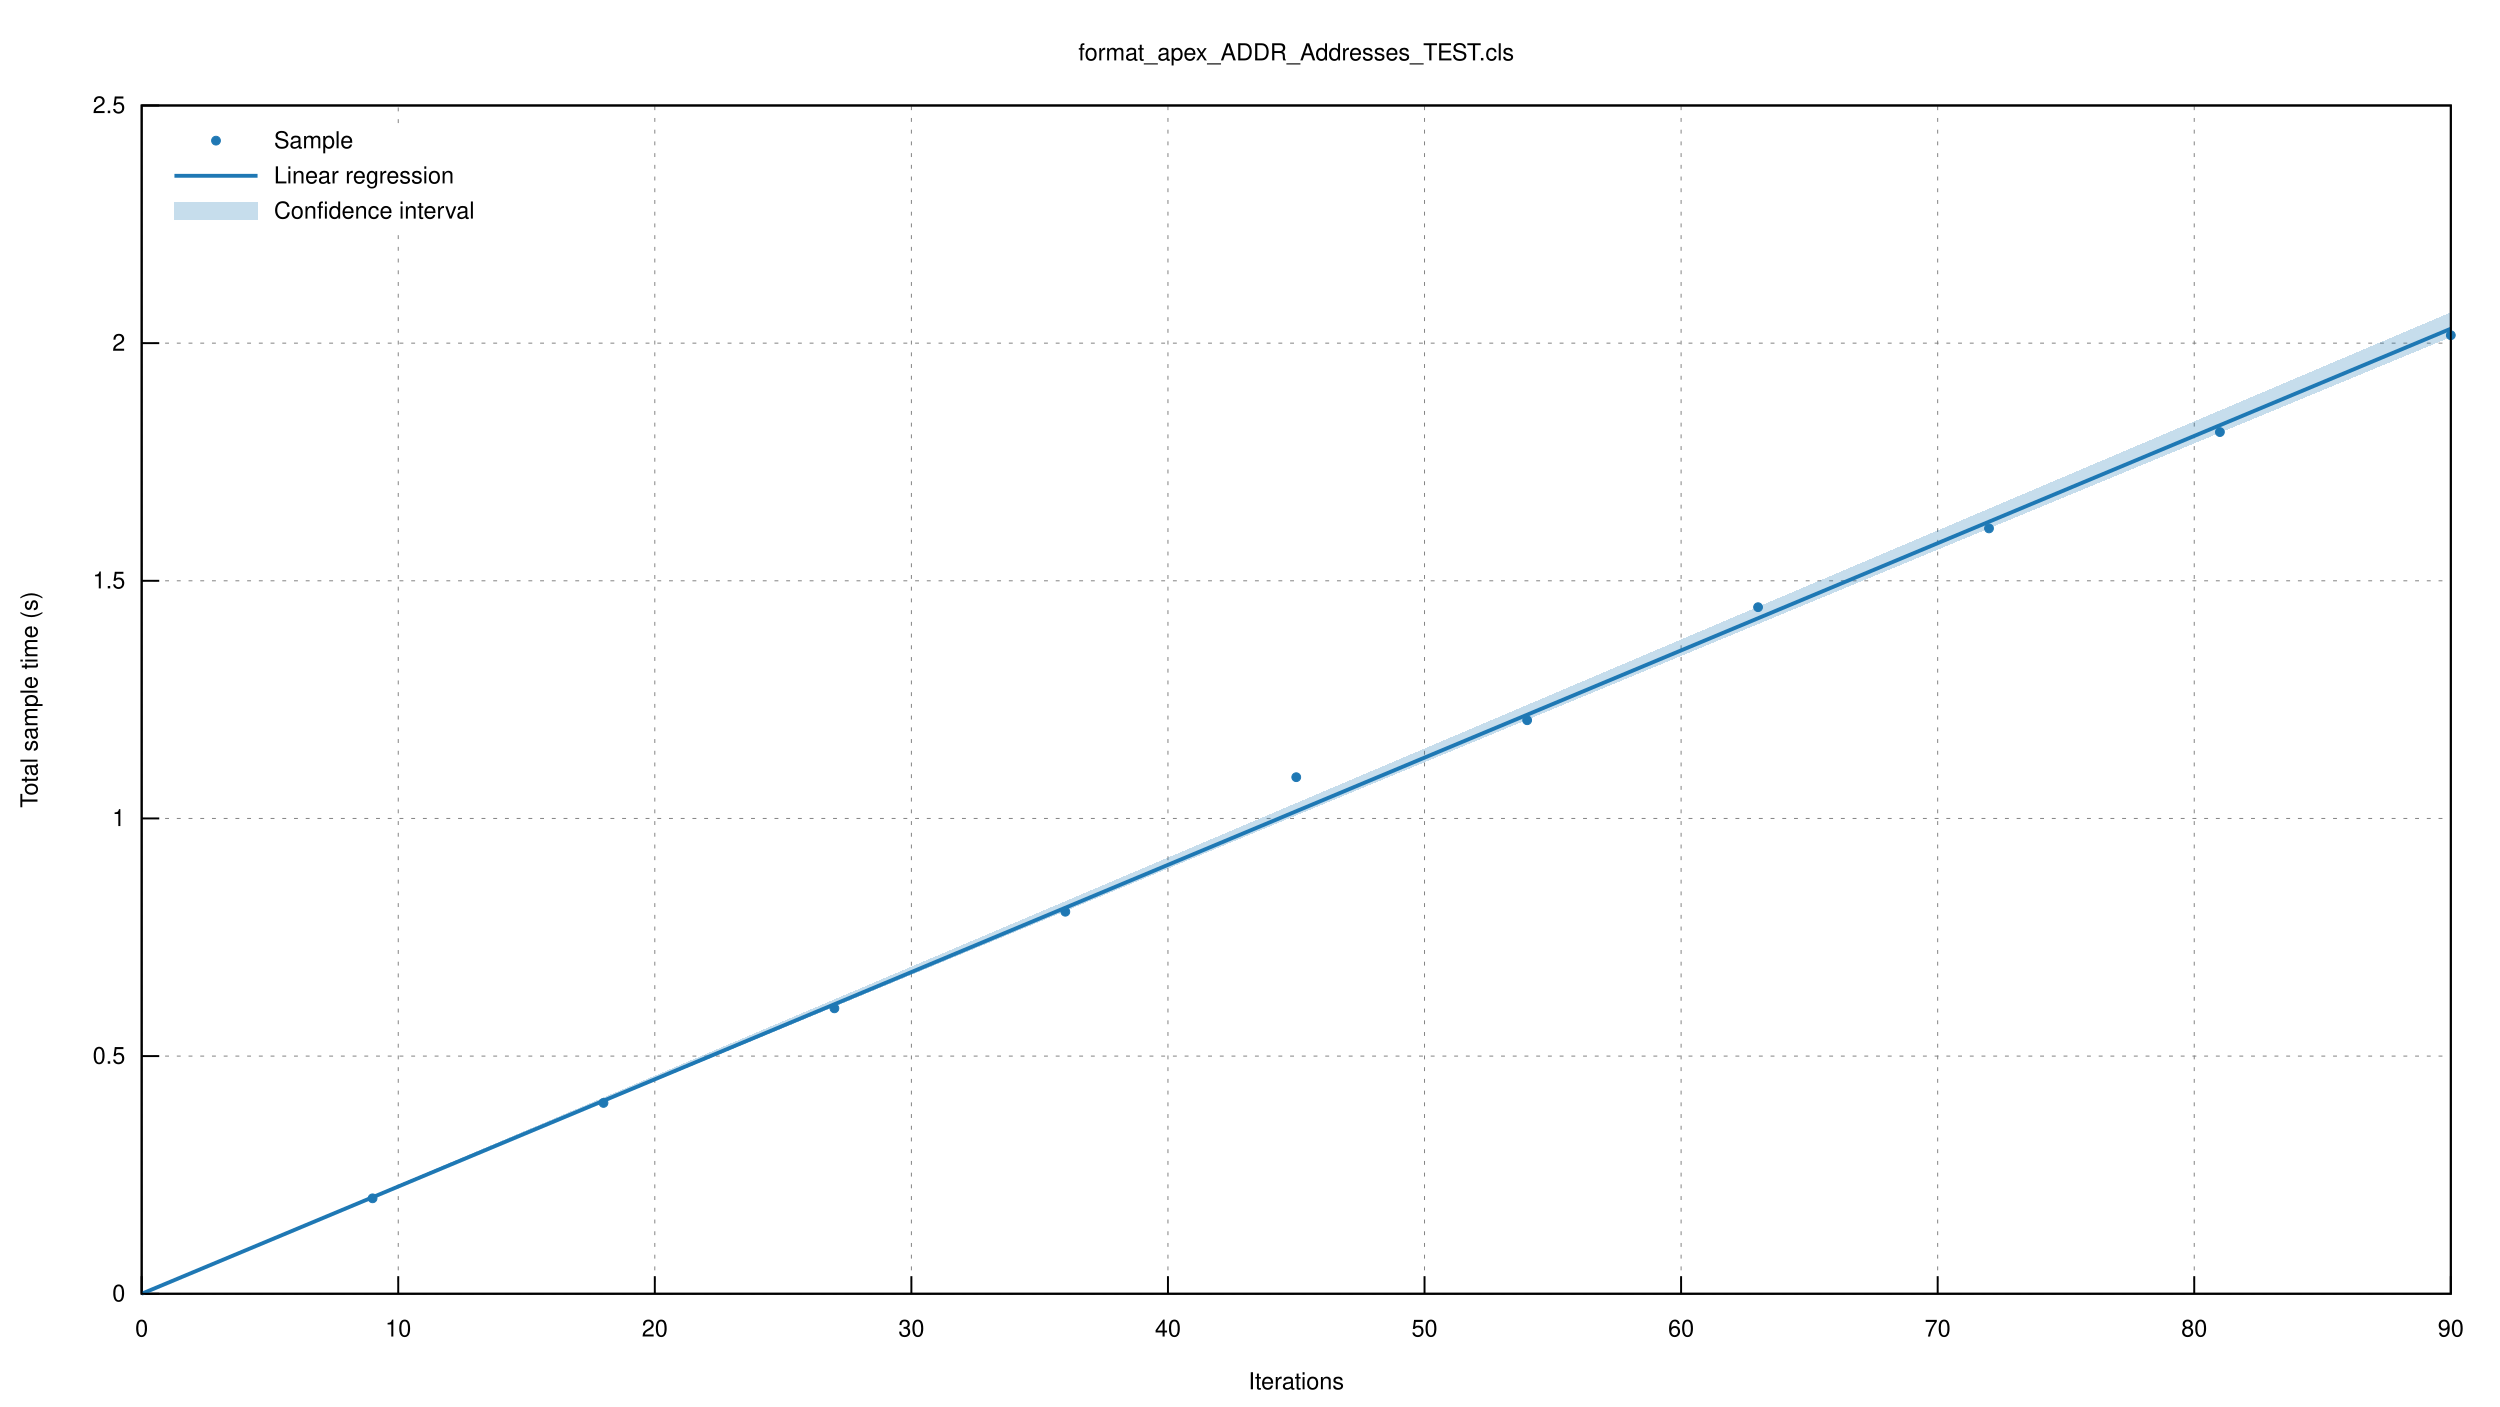
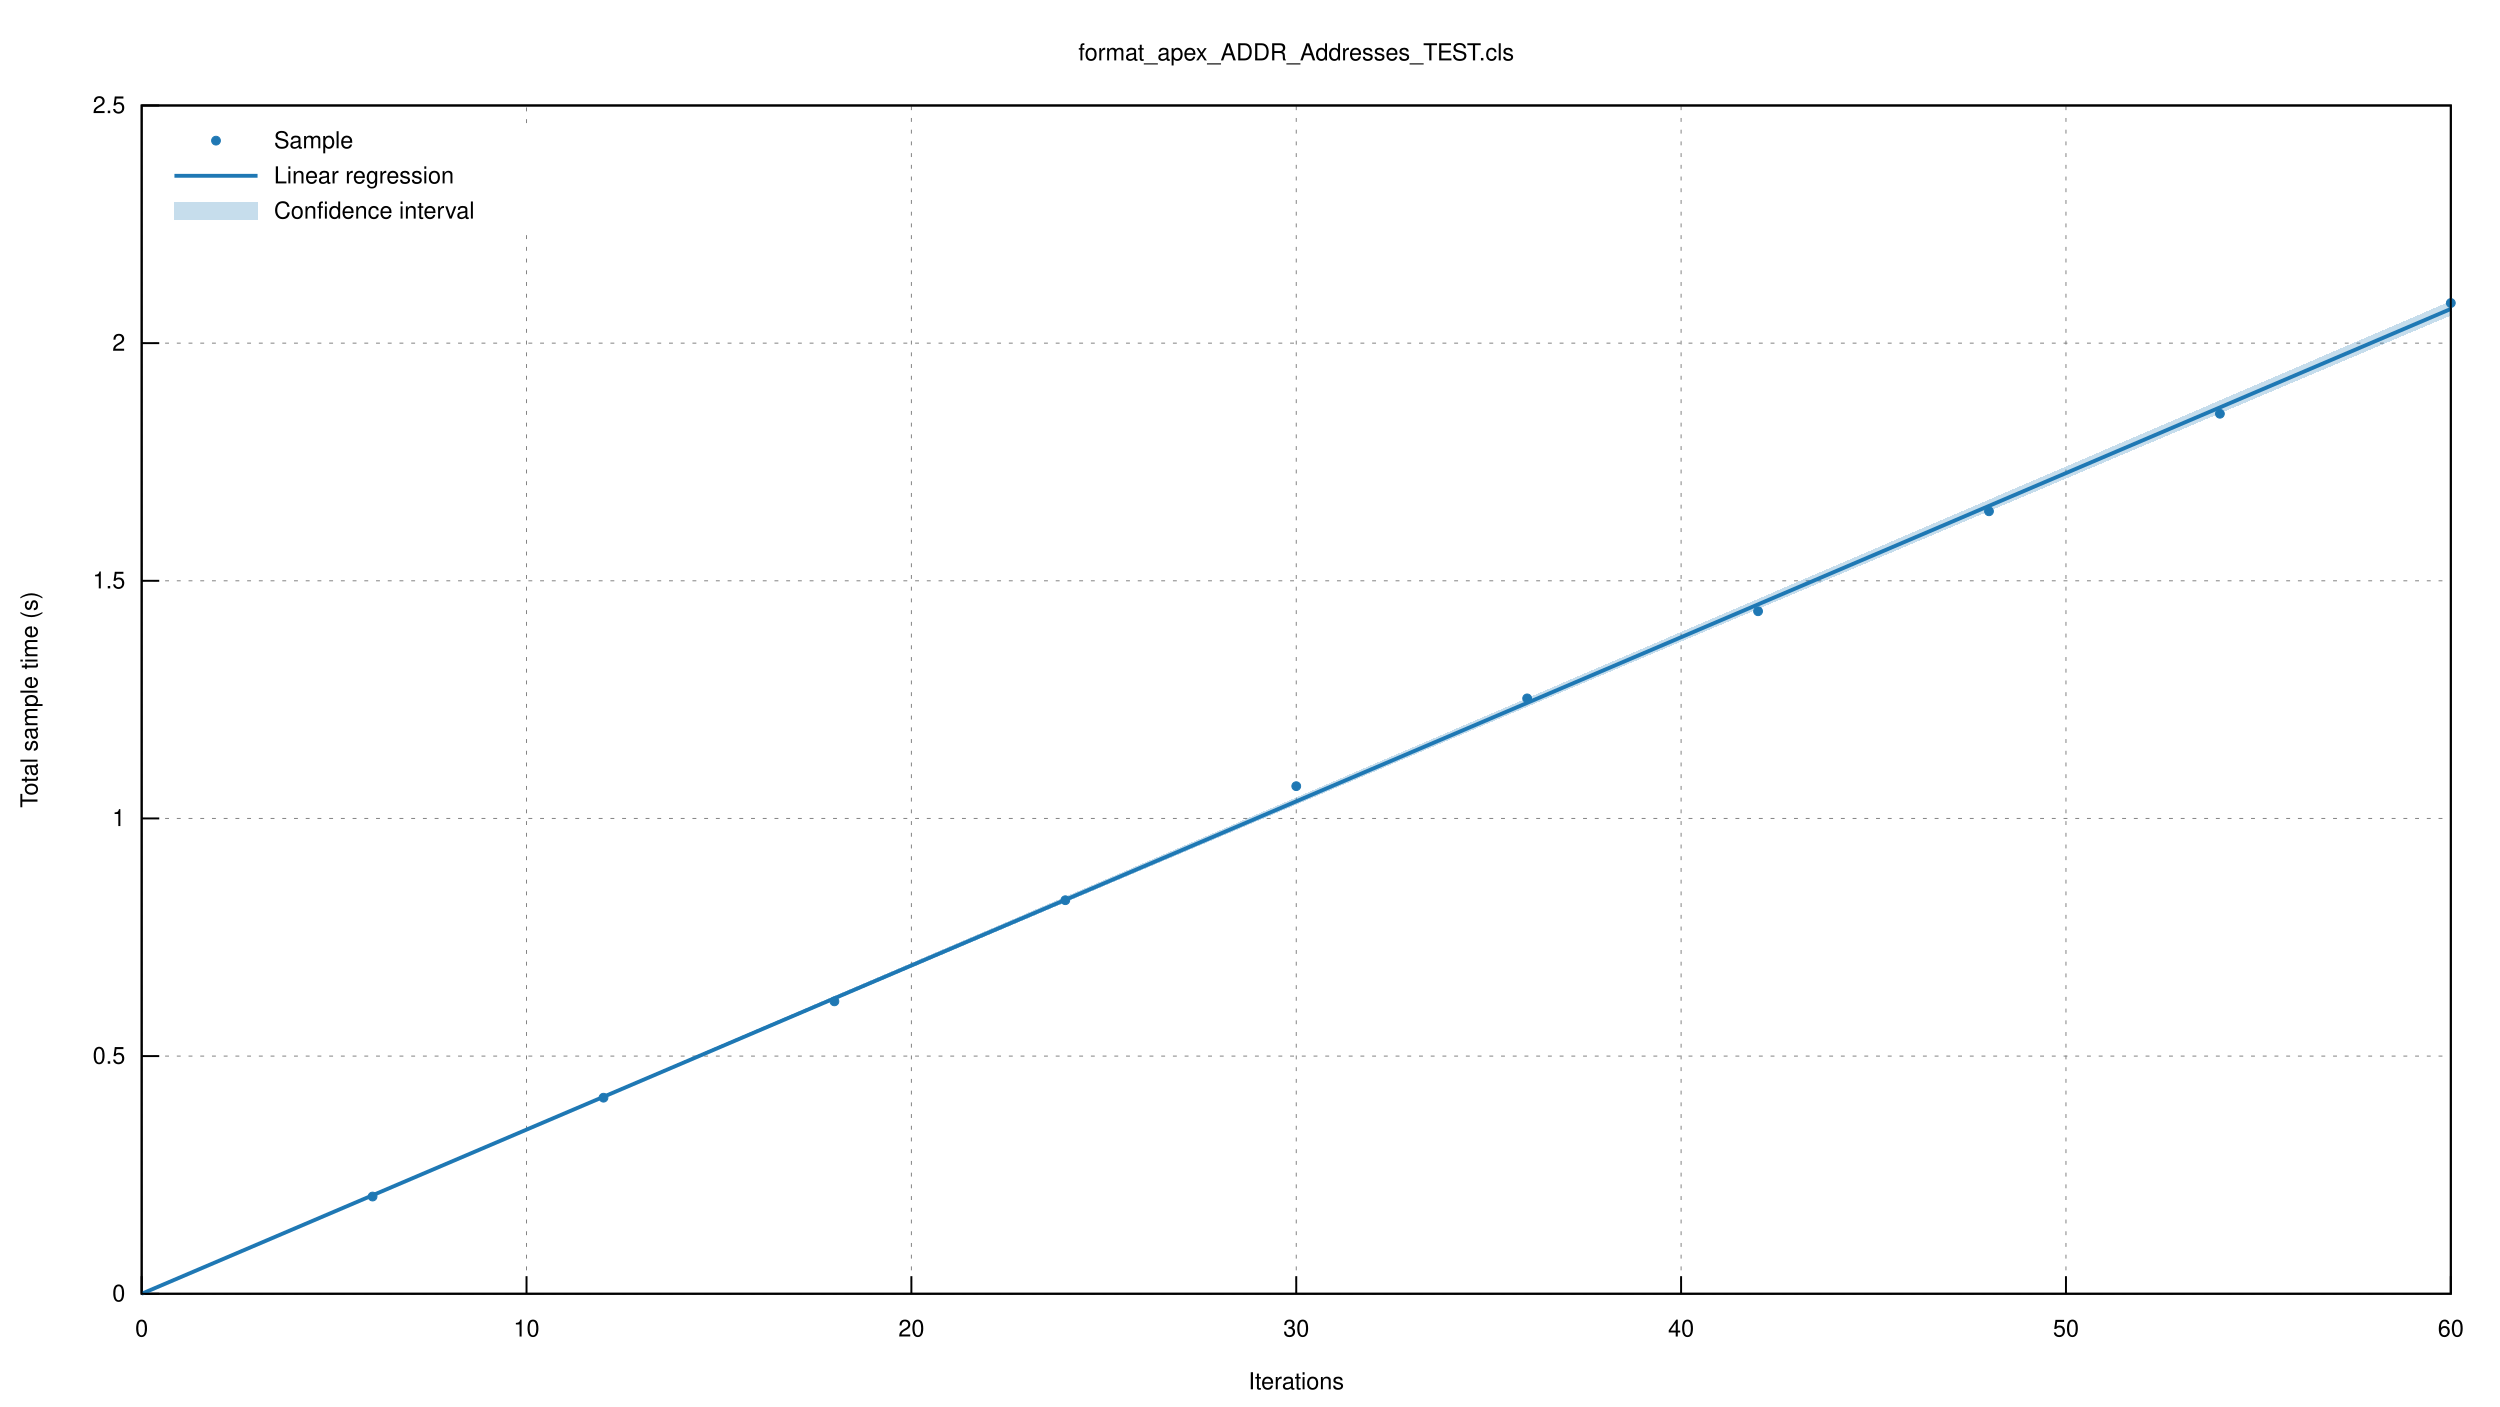
<svg xmlns="http://www.w3.org/2000/svg" xmlns:xlink="http://www.w3.org/1999/xlink" viewBox="0 0 1280 720">
  <g id="gnuplot_canvas">
    <rect x="0" y="0" width="1280" height="720" fill="none" />
    <defs>
      <circle id="gpDot" r="0.5" stroke-width="0.5" stroke="currentColor" />
      <path id="gpPt0" stroke-width="0.222" stroke="currentColor" d="M-1,0 h2 M0,-1 v2" />
      <path id="gpPt1" stroke-width="0.222" stroke="currentColor" d="M-1,-1 L1,1 M1,-1 L-1,1" />
      <path id="gpPt2" stroke-width="0.222" stroke="currentColor" d="M-1,0 L1,0 M0,-1 L0,1 M-1,-1 L1,1 M-1,1 L1,-1" />
      <rect id="gpPt3" stroke-width="0.222" stroke="currentColor" x="-1" y="-1" width="2" height="2" />
      <rect id="gpPt4" stroke-width="0.222" stroke="currentColor" fill="currentColor" x="-1" y="-1" width="2" height="2" />
      <circle id="gpPt5" stroke-width="0.222" stroke="currentColor" cx="0" cy="0" r="1" />
      <use xlink:href="#gpPt5" id="gpPt6" fill="currentColor" stroke="none" />
      <path id="gpPt7" stroke-width="0.222" stroke="currentColor" d="M0,-1.33 L-1.33,0.67 L1.33,0.67 z" />
      <use xlink:href="#gpPt7" id="gpPt8" fill="currentColor" stroke="none" />
      <use xlink:href="#gpPt7" id="gpPt9" stroke="currentColor" transform="rotate(180)" />
      <use xlink:href="#gpPt9" id="gpPt10" fill="currentColor" stroke="none" />
      <use xlink:href="#gpPt3" id="gpPt11" stroke="currentColor" transform="rotate(45)" />
      <use xlink:href="#gpPt11" id="gpPt12" fill="currentColor" stroke="none" />
      <path id="gpPt13" stroke-width="0.222" stroke="currentColor" d="M0,1.330 L1.265,0.411 L0.782,-1.067 L-0.782,-1.076 L-1.265,0.411 z" />
      <use xlink:href="#gpPt13" id="gpPt14" fill="currentColor" stroke="none" />
      <filter id="textbox" filterUnits="objectBoundingBox" x="0" y="0" height="1" width="1">
        <feFlood flood-color="white" flood-opacity="1" result="bgnd" />
        <feComposite in="SourceGraphic" in2="bgnd" operator="atop" />
      </filter>
      <filter id="greybox" filterUnits="objectBoundingBox" x="0" y="0" height="1" width="1">
        <feFlood flood-color="lightgrey" flood-opacity="1" result="grey" />
        <feComposite in="SourceGraphic" in2="grey" operator="atop" />
      </filter>
    </defs>
    <g fill="none" color="white" stroke="currentColor" stroke-width="1.00" stroke-linecap="butt" stroke-linejoin="miter">
</g>
    <g fill="none" color="black" stroke="currentColor" stroke-width="1.00" stroke-linecap="butt" stroke-linejoin="miter">
</g>
    <g fill="none" color="black" stroke="black" stroke-width="0.50" stroke-linecap="butt" stroke-linejoin="miter">
</g>
    <g fill="none" color="gray" stroke="currentColor" stroke-width="0.50" stroke-linecap="butt" stroke-linejoin="miter">
      <path stroke="gray" stroke-dasharray="2,4" class="gridline" d="M72.53,662.40 L1254.82,662.40  " />
    </g>
    <g fill="none" color="gray" stroke="gray" stroke-width="1.00" stroke-linecap="butt" stroke-linejoin="miter">
</g>
    <g fill="none" color="black" stroke="currentColor" stroke-width="1.00" stroke-linecap="butt" stroke-linejoin="miter">
      <path stroke="black" d="M72.53,662.40 L81.53,662.40  " />
      <g transform="translate(64.14,666.30)" stroke="none" fill="black" font-family="Helvetica" font-size="12.00" text-anchor="end">
        <text>
          <tspan font-family="Helvetica"> 0</tspan>
        </text>
      </g>
    </g>
    <g fill="none" color="black" stroke="currentColor" stroke-width="1.00" stroke-linecap="butt" stroke-linejoin="miter">
</g>
    <g fill="none" color="black" stroke="black" stroke-width="0.50" stroke-linecap="butt" stroke-linejoin="miter">
</g>
    <g fill="none" color="gray" stroke="currentColor" stroke-width="0.50" stroke-linecap="butt" stroke-linejoin="miter">
      <path stroke="gray" stroke-dasharray="2,4" class="gridline" d="M72.53,540.72 L1254.82,540.72  " />
    </g>
    <g fill="none" color="gray" stroke="gray" stroke-width="1.00" stroke-linecap="butt" stroke-linejoin="miter">
</g>
    <g fill="none" color="black" stroke="currentColor" stroke-width="1.00" stroke-linecap="butt" stroke-linejoin="miter">
      <path stroke="black" d="M72.53,540.72 L81.53,540.72  " />
      <g transform="translate(64.14,544.62)" stroke="none" fill="black" font-family="Helvetica" font-size="12.00" text-anchor="end">
        <text>
          <tspan font-family="Helvetica"> 0.5</tspan>
        </text>
      </g>
    </g>
    <g fill="none" color="black" stroke="currentColor" stroke-width="1.00" stroke-linecap="butt" stroke-linejoin="miter">
</g>
    <g fill="none" color="black" stroke="black" stroke-width="0.50" stroke-linecap="butt" stroke-linejoin="miter">
</g>
    <g fill="none" color="gray" stroke="currentColor" stroke-width="0.50" stroke-linecap="butt" stroke-linejoin="miter">
      <path stroke="gray" stroke-dasharray="2,4" class="gridline" d="M72.53,419.04 L1254.82,419.04  " />
    </g>
    <g fill="none" color="gray" stroke="gray" stroke-width="1.00" stroke-linecap="butt" stroke-linejoin="miter">
</g>
    <g fill="none" color="black" stroke="currentColor" stroke-width="1.00" stroke-linecap="butt" stroke-linejoin="miter">
      <path stroke="black" d="M72.53,419.04 L81.53,419.04  " />
      <g transform="translate(64.14,422.94)" stroke="none" fill="black" font-family="Helvetica" font-size="12.00" text-anchor="end">
        <text>
          <tspan font-family="Helvetica"> 1</tspan>
        </text>
      </g>
    </g>
    <g fill="none" color="black" stroke="currentColor" stroke-width="1.00" stroke-linecap="butt" stroke-linejoin="miter">
</g>
    <g fill="none" color="black" stroke="black" stroke-width="0.50" stroke-linecap="butt" stroke-linejoin="miter">
</g>
    <g fill="none" color="gray" stroke="currentColor" stroke-width="0.50" stroke-linecap="butt" stroke-linejoin="miter">
      <path stroke="gray" stroke-dasharray="2,4" class="gridline" d="M72.53,297.37 L1254.82,297.37  " />
    </g>
    <g fill="none" color="gray" stroke="gray" stroke-width="1.00" stroke-linecap="butt" stroke-linejoin="miter">
</g>
    <g fill="none" color="black" stroke="currentColor" stroke-width="1.00" stroke-linecap="butt" stroke-linejoin="miter">
      <path stroke="black" d="M72.53,297.37 L81.53,297.37  " />
      <g transform="translate(64.14,301.27)" stroke="none" fill="black" font-family="Helvetica" font-size="12.00" text-anchor="end">
        <text>
          <tspan font-family="Helvetica"> 1.5</tspan>
        </text>
      </g>
    </g>
    <g fill="none" color="black" stroke="currentColor" stroke-width="1.00" stroke-linecap="butt" stroke-linejoin="miter">
</g>
    <g fill="none" color="black" stroke="black" stroke-width="0.50" stroke-linecap="butt" stroke-linejoin="miter">
</g>
    <g fill="none" color="gray" stroke="currentColor" stroke-width="0.50" stroke-linecap="butt" stroke-linejoin="miter">
      <path stroke="gray" stroke-dasharray="2,4" class="gridline" d="M72.53,175.69 L1254.82,175.69  " />
    </g>
    <g fill="none" color="gray" stroke="gray" stroke-width="1.00" stroke-linecap="butt" stroke-linejoin="miter">
</g>
    <g fill="none" color="black" stroke="currentColor" stroke-width="1.00" stroke-linecap="butt" stroke-linejoin="miter">
      <path stroke="black" d="M72.53,175.69 L81.53,175.69  " />
      <g transform="translate(64.14,179.59)" stroke="none" fill="black" font-family="Helvetica" font-size="12.00" text-anchor="end">
        <text>
          <tspan font-family="Helvetica"> 2</tspan>
        </text>
      </g>
    </g>
    <g fill="none" color="black" stroke="currentColor" stroke-width="1.00" stroke-linecap="butt" stroke-linejoin="miter">
</g>
    <g fill="none" color="black" stroke="black" stroke-width="0.50" stroke-linecap="butt" stroke-linejoin="miter">
</g>
    <g fill="none" color="gray" stroke="currentColor" stroke-width="0.50" stroke-linecap="butt" stroke-linejoin="miter">
      <path stroke="gray" stroke-dasharray="2,4" class="gridline" d="M72.53,54.01 L1254.82,54.01  " />
    </g>
    <g fill="none" color="gray" stroke="gray" stroke-width="1.00" stroke-linecap="butt" stroke-linejoin="miter">
</g>
    <g fill="none" color="black" stroke="currentColor" stroke-width="1.00" stroke-linecap="butt" stroke-linejoin="miter">
      <path stroke="black" d="M72.53,54.01 L81.53,54.01  " />
      <g transform="translate(64.14,57.91)" stroke="none" fill="black" font-family="Helvetica" font-size="12.00" text-anchor="end">
        <text>
          <tspan font-family="Helvetica"> 2.5</tspan>
        </text>
      </g>
    </g>
    <g fill="none" color="black" stroke="currentColor" stroke-width="1.00" stroke-linecap="butt" stroke-linejoin="miter">
</g>
    <g fill="none" color="black" stroke="black" stroke-width="0.50" stroke-linecap="butt" stroke-linejoin="miter">
</g>
    <g fill="none" color="gray" stroke="currentColor" stroke-width="0.50" stroke-linecap="butt" stroke-linejoin="miter">
      <path stroke="gray" stroke-dasharray="2,4" class="gridline" d="M72.53,662.40 L72.53,54.01  " />
    </g>
    <g fill="none" color="gray" stroke="gray" stroke-width="1.00" stroke-linecap="butt" stroke-linejoin="miter">
</g>
    <g fill="none" color="black" stroke="currentColor" stroke-width="1.00" stroke-linecap="butt" stroke-linejoin="miter">
      <path stroke="black" d="M72.53,662.40 L72.53,653.40  " />
      <g transform="translate(72.53,684.30)" stroke="none" fill="black" font-family="Helvetica" font-size="12.00" text-anchor="middle">
        <text>
          <tspan font-family="Helvetica"> 0</tspan>
        </text>
      </g>
    </g>
    <g fill="none" color="black" stroke="currentColor" stroke-width="1.00" stroke-linecap="butt" stroke-linejoin="miter">
</g>
    <g fill="none" color="black" stroke="black" stroke-width="0.50" stroke-linecap="butt" stroke-linejoin="miter">
</g>
    <g fill="none" color="gray" stroke="currentColor" stroke-width="0.50" stroke-linecap="butt" stroke-linejoin="miter">
-       <path stroke="gray" stroke-dasharray="2,4" class="gridline" d="M203.90,662.40 L203.90,117.01 M203.90,63.01 L203.90,54.01  " />
-     </g>
-     <g fill="none" color="gray" stroke="gray" stroke-width="1.00" stroke-linecap="butt" stroke-linejoin="miter">
- </g>
-     <g fill="none" color="black" stroke="currentColor" stroke-width="1.00" stroke-linecap="butt" stroke-linejoin="miter">
-       <path stroke="black" d="M203.90,662.40 L203.90,653.40  " />
-       <g transform="translate(203.90,684.30)" stroke="none" fill="black" font-family="Helvetica" font-size="12.00" text-anchor="middle">
+       <path stroke="gray" stroke-dasharray="2,4" class="gridline" d="M269.58,662.40 L269.58,117.01 M269.58,63.01 L269.58,54.01  " />
+     </g>
+     <g fill="none" color="gray" stroke="gray" stroke-width="1.00" stroke-linecap="butt" stroke-linejoin="miter">
+ </g>
+     <g fill="none" color="black" stroke="currentColor" stroke-width="1.00" stroke-linecap="butt" stroke-linejoin="miter">
+       <path stroke="black" d="M269.58,662.40 L269.58,653.40  " />
+       <g transform="translate(269.58,684.30)" stroke="none" fill="black" font-family="Helvetica" font-size="12.00" text-anchor="middle">
        <text>
          <tspan font-family="Helvetica"> 10</tspan>
-         </text>
-       </g>
-     </g>
-     <g fill="none" color="black" stroke="currentColor" stroke-width="1.00" stroke-linecap="butt" stroke-linejoin="miter">
- </g>
-     <g fill="none" color="black" stroke="black" stroke-width="0.50" stroke-linecap="butt" stroke-linejoin="miter">
- </g>
-     <g fill="none" color="gray" stroke="currentColor" stroke-width="0.50" stroke-linecap="butt" stroke-linejoin="miter">
-       <path stroke="gray" stroke-dasharray="2,4" class="gridline" d="M335.26,662.40 L335.26,54.01  " />
-     </g>
-     <g fill="none" color="gray" stroke="gray" stroke-width="1.00" stroke-linecap="butt" stroke-linejoin="miter">
- </g>
-     <g fill="none" color="black" stroke="currentColor" stroke-width="1.00" stroke-linecap="butt" stroke-linejoin="miter">
-       <path stroke="black" d="M335.26,662.40 L335.26,653.40  " />
-       <g transform="translate(335.26,684.30)" stroke="none" fill="black" font-family="Helvetica" font-size="12.00" text-anchor="middle">
-         <text>
-           <tspan font-family="Helvetica"> 20</tspan>
        </text>
      </g>
    </g>
    <g fill="none" color="black" stroke="currentColor" stroke-width="1.00" stroke-linecap="butt" stroke-linejoin="miter">
</g>
    <g fill="none" color="black" stroke="black" stroke-width="0.50" stroke-linecap="butt" stroke-linejoin="miter">
</g>
    <g fill="none" color="gray" stroke="currentColor" stroke-width="0.50" stroke-linecap="butt" stroke-linejoin="miter">
      <path stroke="gray" stroke-dasharray="2,4" class="gridline" d="M466.63,662.40 L466.63,54.01  " />
    </g>
    <g fill="none" color="gray" stroke="gray" stroke-width="1.00" stroke-linecap="butt" stroke-linejoin="miter">
</g>
    <g fill="none" color="black" stroke="currentColor" stroke-width="1.00" stroke-linecap="butt" stroke-linejoin="miter">
      <path stroke="black" d="M466.63,662.40 L466.63,653.40  " />
      <g transform="translate(466.63,684.30)" stroke="none" fill="black" font-family="Helvetica" font-size="12.00" text-anchor="middle">
        <text>
+           <tspan font-family="Helvetica"> 20</tspan>
+         </text>
+       </g>
+     </g>
+     <g fill="none" color="black" stroke="currentColor" stroke-width="1.00" stroke-linecap="butt" stroke-linejoin="miter">
+ </g>
+     <g fill="none" color="black" stroke="black" stroke-width="0.50" stroke-linecap="butt" stroke-linejoin="miter">
+ </g>
+     <g fill="none" color="gray" stroke="currentColor" stroke-width="0.50" stroke-linecap="butt" stroke-linejoin="miter">
+       <path stroke="gray" stroke-dasharray="2,4" class="gridline" d="M663.68,662.40 L663.68,54.01  " />
+     </g>
+     <g fill="none" color="gray" stroke="gray" stroke-width="1.00" stroke-linecap="butt" stroke-linejoin="miter">
+ </g>
+     <g fill="none" color="black" stroke="currentColor" stroke-width="1.00" stroke-linecap="butt" stroke-linejoin="miter">
+       <path stroke="black" d="M663.68,662.40 L663.68,653.40  " />
+       <g transform="translate(663.68,684.30)" stroke="none" fill="black" font-family="Helvetica" font-size="12.00" text-anchor="middle">
+         <text>
          <tspan font-family="Helvetica"> 30</tspan>
-         </text>
-       </g>
-     </g>
-     <g fill="none" color="black" stroke="currentColor" stroke-width="1.00" stroke-linecap="butt" stroke-linejoin="miter">
- </g>
-     <g fill="none" color="black" stroke="black" stroke-width="0.50" stroke-linecap="butt" stroke-linejoin="miter">
- </g>
-     <g fill="none" color="gray" stroke="currentColor" stroke-width="0.50" stroke-linecap="butt" stroke-linejoin="miter">
-       <path stroke="gray" stroke-dasharray="2,4" class="gridline" d="M597.99,662.40 L597.99,54.01  " />
-     </g>
-     <g fill="none" color="gray" stroke="gray" stroke-width="1.00" stroke-linecap="butt" stroke-linejoin="miter">
- </g>
-     <g fill="none" color="black" stroke="currentColor" stroke-width="1.00" stroke-linecap="butt" stroke-linejoin="miter">
-       <path stroke="black" d="M597.99,662.40 L597.99,653.40  " />
-       <g transform="translate(597.99,684.30)" stroke="none" fill="black" font-family="Helvetica" font-size="12.00" text-anchor="middle">
-         <text>
-           <tspan font-family="Helvetica"> 40</tspan>
-         </text>
-       </g>
-     </g>
-     <g fill="none" color="black" stroke="currentColor" stroke-width="1.00" stroke-linecap="butt" stroke-linejoin="miter">
- </g>
-     <g fill="none" color="black" stroke="black" stroke-width="0.50" stroke-linecap="butt" stroke-linejoin="miter">
- </g>
-     <g fill="none" color="gray" stroke="currentColor" stroke-width="0.50" stroke-linecap="butt" stroke-linejoin="miter">
-       <path stroke="gray" stroke-dasharray="2,4" class="gridline" d="M729.36,662.40 L729.36,54.01  " />
-     </g>
-     <g fill="none" color="gray" stroke="gray" stroke-width="1.00" stroke-linecap="butt" stroke-linejoin="miter">
- </g>
-     <g fill="none" color="black" stroke="currentColor" stroke-width="1.00" stroke-linecap="butt" stroke-linejoin="miter">
-       <path stroke="black" d="M729.36,662.40 L729.36,653.40  " />
-       <g transform="translate(729.36,684.30)" stroke="none" fill="black" font-family="Helvetica" font-size="12.00" text-anchor="middle">
-         <text>
-           <tspan font-family="Helvetica"> 50</tspan>
        </text>
      </g>
    </g>
    <g fill="none" color="black" stroke="currentColor" stroke-width="1.00" stroke-linecap="butt" stroke-linejoin="miter">
</g>
    <g fill="none" color="black" stroke="black" stroke-width="0.50" stroke-linecap="butt" stroke-linejoin="miter">
</g>
    <g fill="none" color="gray" stroke="currentColor" stroke-width="0.50" stroke-linecap="butt" stroke-linejoin="miter">
      <path stroke="gray" stroke-dasharray="2,4" class="gridline" d="M860.72,662.40 L860.72,54.01  " />
    </g>
    <g fill="none" color="gray" stroke="gray" stroke-width="1.00" stroke-linecap="butt" stroke-linejoin="miter">
</g>
    <g fill="none" color="black" stroke="currentColor" stroke-width="1.00" stroke-linecap="butt" stroke-linejoin="miter">
      <path stroke="black" d="M860.72,662.40 L860.72,653.40  " />
      <g transform="translate(860.72,684.30)" stroke="none" fill="black" font-family="Helvetica" font-size="12.00" text-anchor="middle">
        <text>
-           <tspan font-family="Helvetica"> 60</tspan>
-         </text>
-       </g>
-     </g>
-     <g fill="none" color="black" stroke="currentColor" stroke-width="1.00" stroke-linecap="butt" stroke-linejoin="miter">
- </g>
-     <g fill="none" color="black" stroke="black" stroke-width="0.50" stroke-linecap="butt" stroke-linejoin="miter">
- </g>
-     <g fill="none" color="gray" stroke="currentColor" stroke-width="0.50" stroke-linecap="butt" stroke-linejoin="miter">
-       <path stroke="gray" stroke-dasharray="2,4" class="gridline" d="M992.09,662.40 L992.09,54.01  " />
-     </g>
-     <g fill="none" color="gray" stroke="gray" stroke-width="1.00" stroke-linecap="butt" stroke-linejoin="miter">
- </g>
-     <g fill="none" color="black" stroke="currentColor" stroke-width="1.00" stroke-linecap="butt" stroke-linejoin="miter">
-       <path stroke="black" d="M992.09,662.40 L992.09,653.40  " />
-       <g transform="translate(992.09,684.30)" stroke="none" fill="black" font-family="Helvetica" font-size="12.00" text-anchor="middle">
-         <text>
-           <tspan font-family="Helvetica"> 70</tspan>
-         </text>
-       </g>
-     </g>
-     <g fill="none" color="black" stroke="currentColor" stroke-width="1.00" stroke-linecap="butt" stroke-linejoin="miter">
- </g>
-     <g fill="none" color="black" stroke="black" stroke-width="0.50" stroke-linecap="butt" stroke-linejoin="miter">
- </g>
-     <g fill="none" color="gray" stroke="currentColor" stroke-width="0.50" stroke-linecap="butt" stroke-linejoin="miter">
-       <path stroke="gray" stroke-dasharray="2,4" class="gridline" d="M1123.45,662.40 L1123.45,54.01  " />
-     </g>
-     <g fill="none" color="gray" stroke="gray" stroke-width="1.00" stroke-linecap="butt" stroke-linejoin="miter">
- </g>
-     <g fill="none" color="black" stroke="currentColor" stroke-width="1.00" stroke-linecap="butt" stroke-linejoin="miter">
-       <path stroke="black" d="M1123.45,662.40 L1123.45,653.40  " />
-       <g transform="translate(1123.45,684.30)" stroke="none" fill="black" font-family="Helvetica" font-size="12.00" text-anchor="middle">
-         <text>
-           <tspan font-family="Helvetica"> 80</tspan>
+           <tspan font-family="Helvetica"> 40</tspan>
+         </text>
+       </g>
+     </g>
+     <g fill="none" color="black" stroke="currentColor" stroke-width="1.00" stroke-linecap="butt" stroke-linejoin="miter">
+ </g>
+     <g fill="none" color="black" stroke="black" stroke-width="0.50" stroke-linecap="butt" stroke-linejoin="miter">
+ </g>
+     <g fill="none" color="gray" stroke="currentColor" stroke-width="0.50" stroke-linecap="butt" stroke-linejoin="miter">
+       <path stroke="gray" stroke-dasharray="2,4" class="gridline" d="M1057.77,662.40 L1057.77,54.01  " />
+     </g>
+     <g fill="none" color="gray" stroke="gray" stroke-width="1.00" stroke-linecap="butt" stroke-linejoin="miter">
+ </g>
+     <g fill="none" color="black" stroke="currentColor" stroke-width="1.00" stroke-linecap="butt" stroke-linejoin="miter">
+       <path stroke="black" d="M1057.77,662.40 L1057.77,653.40  " />
+       <g transform="translate(1057.77,684.30)" stroke="none" fill="black" font-family="Helvetica" font-size="12.00" text-anchor="middle">
+         <text>
+           <tspan font-family="Helvetica"> 50</tspan>
        </text>
      </g>
    </g>
    <g fill="none" color="black" stroke="currentColor" stroke-width="1.00" stroke-linecap="butt" stroke-linejoin="miter">
</g>
    <g fill="none" color="black" stroke="black" stroke-width="0.50" stroke-linecap="butt" stroke-linejoin="miter">
</g>
    <g fill="none" color="gray" stroke="currentColor" stroke-width="0.50" stroke-linecap="butt" stroke-linejoin="miter">
      <path stroke="gray" stroke-dasharray="2,4" class="gridline" d="M1254.82,662.40 L1254.82,54.01  " />
    </g>
    <g fill="none" color="gray" stroke="gray" stroke-width="1.00" stroke-linecap="butt" stroke-linejoin="miter">
</g>
    <g fill="none" color="black" stroke="currentColor" stroke-width="1.00" stroke-linecap="butt" stroke-linejoin="miter">
      <path stroke="black" d="M1254.82,662.40 L1254.82,653.40  " />
      <g transform="translate(1254.82,684.30)" stroke="none" fill="black" font-family="Helvetica" font-size="12.00" text-anchor="middle">
        <text>
-           <tspan font-family="Helvetica"> 90</tspan>
+           <tspan font-family="Helvetica"> 60</tspan>
        </text>
      </g>
    </g>
    <g fill="none" color="black" stroke="currentColor" stroke-width="1.00" stroke-linecap="butt" stroke-linejoin="miter">
</g>
    <g fill="none" color="black" stroke="currentColor" stroke-width="1.00" stroke-linecap="butt" stroke-linejoin="miter">
      <path stroke="black" d="M72.53,54.01 L72.53,662.40 L1254.82,662.40 L1254.82,54.01 L72.53,54.01 Z  " />
    </g>
    <g fill="none" color="black" stroke="currentColor" stroke-width="1.00" stroke-linecap="butt" stroke-linejoin="miter">
      <g transform="translate(19.18,358.21) rotate(270)" stroke="none" fill="black" font-family="Helvetica" font-size="12.00" text-anchor="middle">
        <text>
          <tspan font-family="Helvetica">Total sample time (s)</tspan>
        </text>
      </g>
    </g>
    <g fill="none" color="black" stroke="currentColor" stroke-width="1.00" stroke-linecap="butt" stroke-linejoin="miter">
      <g transform="translate(663.67,711.30)" stroke="none" fill="black" font-family="Helvetica" font-size="12.00" text-anchor="middle">
        <text>
          <tspan font-family="Helvetica">Iterations</tspan>
        </text>
      </g>
    </g>
    <g fill="none" color="black" stroke="currentColor" stroke-width="1.00" stroke-linecap="butt" stroke-linejoin="miter">
</g>
    <g id="gnuplot_plot_1">
      <g fill="none" color="black" stroke="currentColor" stroke-width="1.00" stroke-linecap="butt" stroke-linejoin="miter">
        <g transform="translate(140.26,75.91)" stroke="none" fill="black" font-family="Helvetica" font-size="12.00" text-anchor="start">
          <text>
            <tspan font-family="Helvetica">Sample</tspan>
          </text>
        </g>
      </g>
      <g fill="none" color="black" stroke="currentColor" stroke-width="1.00" stroke-linecap="butt" stroke-linejoin="miter">
-         <use xlink:href="#gpPt6" transform="translate(190.76,613.54) scale(2.25)" color="rgb( 31, 120, 180)" />
-         <use xlink:href="#gpPt6" transform="translate(308.99,564.70) scale(2.25)" color="rgb( 31, 120, 180)" />
-         <use xlink:href="#gpPt6" transform="translate(427.22,516.27) scale(2.25)" color="rgb( 31, 120, 180)" />
-         <use xlink:href="#gpPt6" transform="translate(545.45,466.81) scale(2.25)" color="rgb( 31, 120, 180)" />
-         <use xlink:href="#gpPt6" transform="translate(663.68,397.92) scale(2.25)" color="rgb( 31, 120, 180)" />
-         <use xlink:href="#gpPt6" transform="translate(781.90,368.76) scale(2.25)" color="rgb( 31, 120, 180)" />
-         <use xlink:href="#gpPt6" transform="translate(900.13,310.88) scale(2.25)" color="rgb( 31, 120, 180)" />
-         <use xlink:href="#gpPt6" transform="translate(1018.36,270.55) scale(2.25)" color="rgb( 31, 120, 180)" />
-         <use xlink:href="#gpPt6" transform="translate(1136.59,221.22) scale(2.25)" color="rgb( 31, 120, 180)" />
-         <use xlink:href="#gpPt6" transform="translate(1254.82,171.64) scale(2.25)" color="rgb( 31, 120, 180)" />
+         <use xlink:href="#gpPt6" transform="translate(190.76,612.63) scale(2.25)" color="rgb( 31, 120, 180)" />
+         <use xlink:href="#gpPt6" transform="translate(308.99,562.02) scale(2.25)" color="rgb( 31, 120, 180)" />
+         <use xlink:href="#gpPt6" transform="translate(427.22,512.70) scale(2.25)" color="rgb( 31, 120, 180)" />
+         <use xlink:href="#gpPt6" transform="translate(545.45,460.91) scale(2.25)" color="rgb( 31, 120, 180)" />
+         <use xlink:href="#gpPt6" transform="translate(663.68,402.52) scale(2.25)" color="rgb( 31, 120, 180)" />
+         <use xlink:href="#gpPt6" transform="translate(781.90,357.57) scale(2.25)" color="rgb( 31, 120, 180)" />
+         <use xlink:href="#gpPt6" transform="translate(900.13,312.96) scale(2.25)" color="rgb( 31, 120, 180)" />
+         <use xlink:href="#gpPt6" transform="translate(1018.36,261.78) scale(2.25)" color="rgb( 31, 120, 180)" />
+         <use xlink:href="#gpPt6" transform="translate(1136.59,211.84) scale(2.25)" color="rgb( 31, 120, 180)" />
+         <use xlink:href="#gpPt6" transform="translate(1254.82,155.14) scale(2.25)" color="rgb( 31, 120, 180)" />
        <use xlink:href="#gpPt6" transform="translate(110.59,72.01) scale(2.25)" color="rgb( 31, 120, 180)" />
      </g>
    </g>
    <g id="gnuplot_plot_2">
      <g fill="none" color="white" stroke="rgb( 31, 120, 180)" stroke-width="2.00" stroke-linecap="butt" stroke-linejoin="miter">
</g>
      <g fill="none" color="black" stroke="currentColor" stroke-width="2.00" stroke-linecap="butt" stroke-linejoin="miter">
        <g transform="translate(140.26,93.91)" stroke="none" fill="black" font-family="Helvetica" font-size="12.00" text-anchor="start">
          <text>
            <tspan font-family="Helvetica">Linear regression</tspan>
          </text>
        </g>
      </g>
      <g fill="none" color="black" stroke="currentColor" stroke-width="2.00" stroke-linecap="butt" stroke-linejoin="miter">
-         <path stroke="rgb( 31, 120, 180)" d="M89.31,90.01 L131.87,90.01 M72.53,662.40 L1254.82,168.30  " />
+         <path stroke="rgb( 31, 120, 180)" d="M89.31,90.01 L131.87,90.01 M72.53,662.40 L1254.82,158.17  " />
      </g>
    </g>
    <g id="gnuplot_plot_3">
      <g fill="none" color="white" stroke="rgb( 31, 120, 180)" stroke-width="1.00" stroke-linecap="butt" stroke-linejoin="miter">
</g>
      <g fill="none" color="black" stroke="currentColor" stroke-width="1.00" stroke-linecap="butt" stroke-linejoin="miter">
        <g transform="translate(140.26,111.91)" stroke="none" fill="black" font-family="Helvetica" font-size="12.00" text-anchor="start">
          <text>
            <tspan font-family="Helvetica">Confidence interval</tspan>
          </text>
        </g>
      </g>
      <g fill="none" color="black" stroke="currentColor" stroke-width="1.00" stroke-linecap="butt" stroke-linejoin="miter">
        <g stroke="none" shape-rendering="crispEdges">
          <polygon fill="rgb( 31, 120, 180)" fill-opacity="0.25" points="89.31,112.51 131.87,112.51 131.87,103.51 89.31,103.51 " />
          <polygon fill="rgb( 31, 120, 180)" fill-opacity="0.25" points="72.53,662.40 72.53,662.40 72.53,662.40 " />
-           <polygon fill="rgb( 31, 120, 180)" fill-opacity="0.25" points="72.53,662.40 1254.82,172.60 1254.82,159.91 " />
+           <polygon fill="rgb( 31, 120, 180)" fill-opacity="0.25" points="72.53,662.40 1254.82,161.57 1254.82,154.13 " />
        </g>
      </g>
    </g>
    <g fill="none" color="white" stroke="rgb( 31, 120, 180)" stroke-width="2.00" stroke-linecap="butt" stroke-linejoin="miter">
</g>
    <g fill="none" color="black" stroke="currentColor" stroke-width="2.00" stroke-linecap="butt" stroke-linejoin="miter">
</g>
    <g fill="none" color="black" stroke="black" stroke-width="1.00" stroke-linecap="butt" stroke-linejoin="miter">
</g>
    <g fill="none" color="black" stroke="currentColor" stroke-width="1.00" stroke-linecap="butt" stroke-linejoin="miter">
      <path stroke="black" d="M72.53,54.01 L72.53,662.40 L1254.82,662.40 L1254.82,54.01 L72.53,54.01 Z  " />
    </g>
    <g fill="none" color="black" stroke="currentColor" stroke-width="1.00" stroke-linecap="butt" stroke-linejoin="miter">
      <g transform="translate(663.67,30.91)" stroke="none" fill="black" font-family="Helvetica" font-size="12.00" text-anchor="middle">
        <text>
          <tspan font-family="Helvetica">format_apex_ADDR_Addresses_TEST.cls</tspan>
        </text>
      </g>
    </g>
    <g fill="none" color="black" stroke="currentColor" stroke-width="1.00" stroke-linecap="butt" stroke-linejoin="miter">
</g>
  </g>
</svg>
